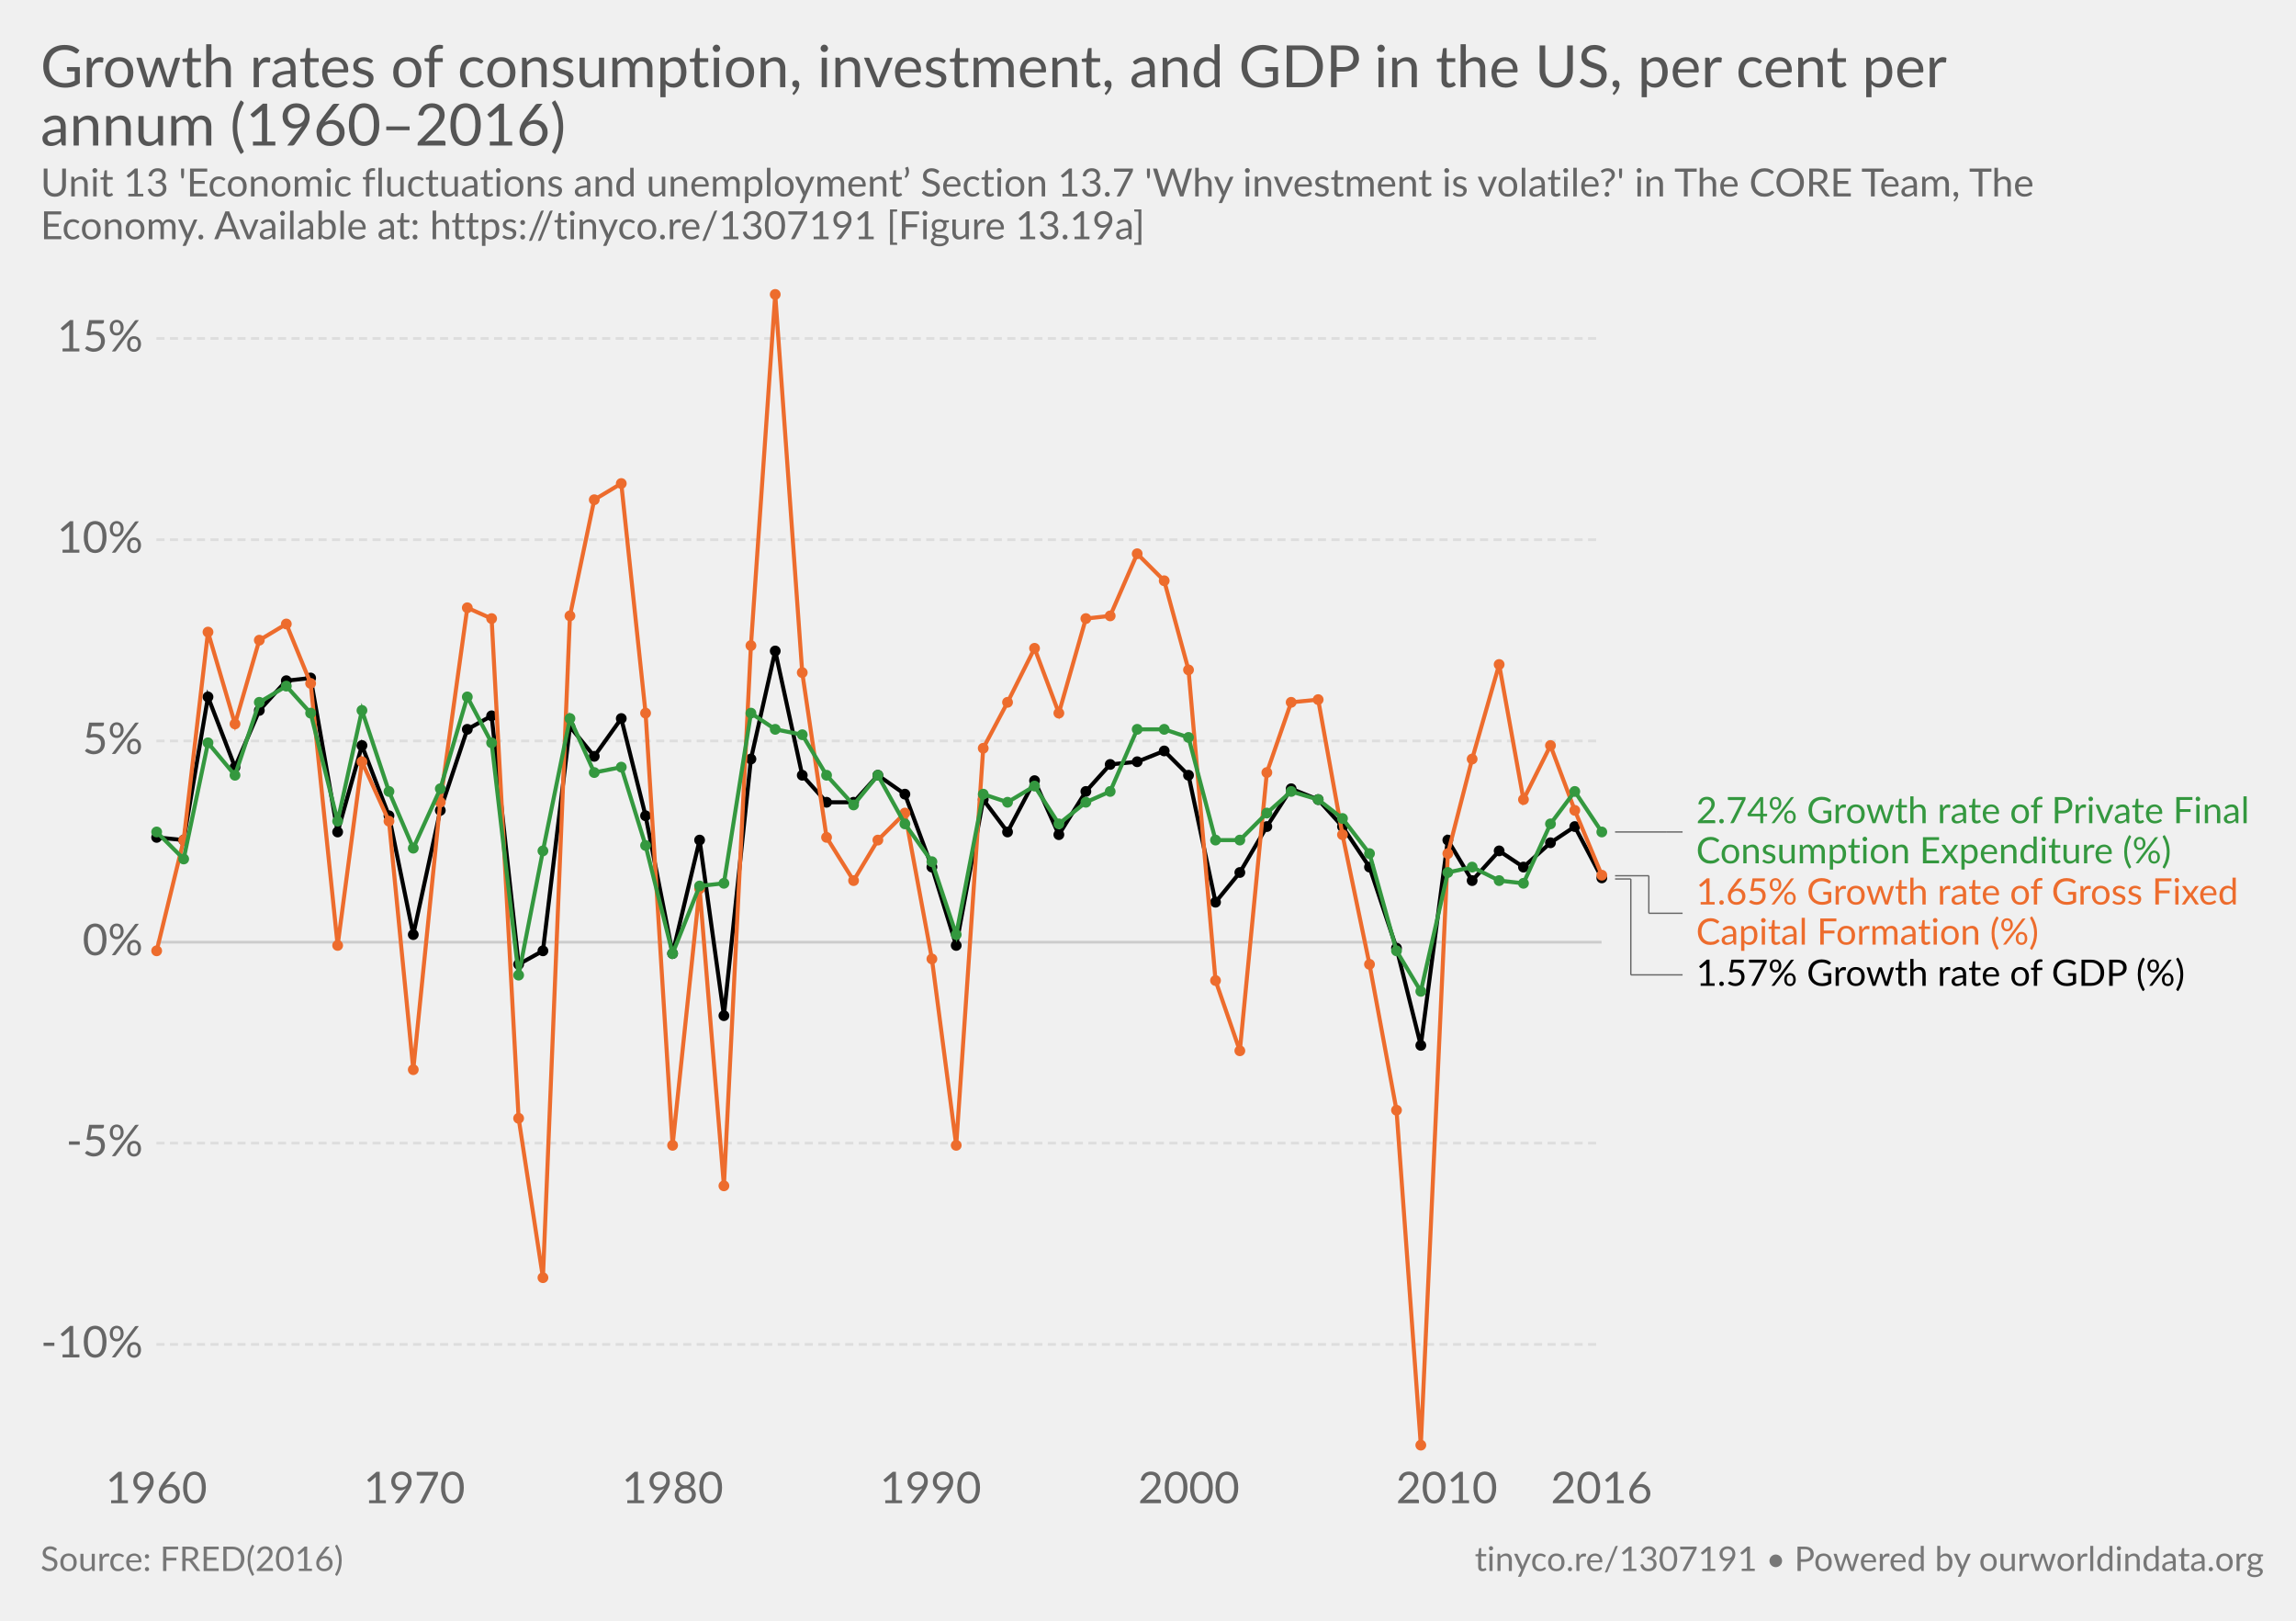
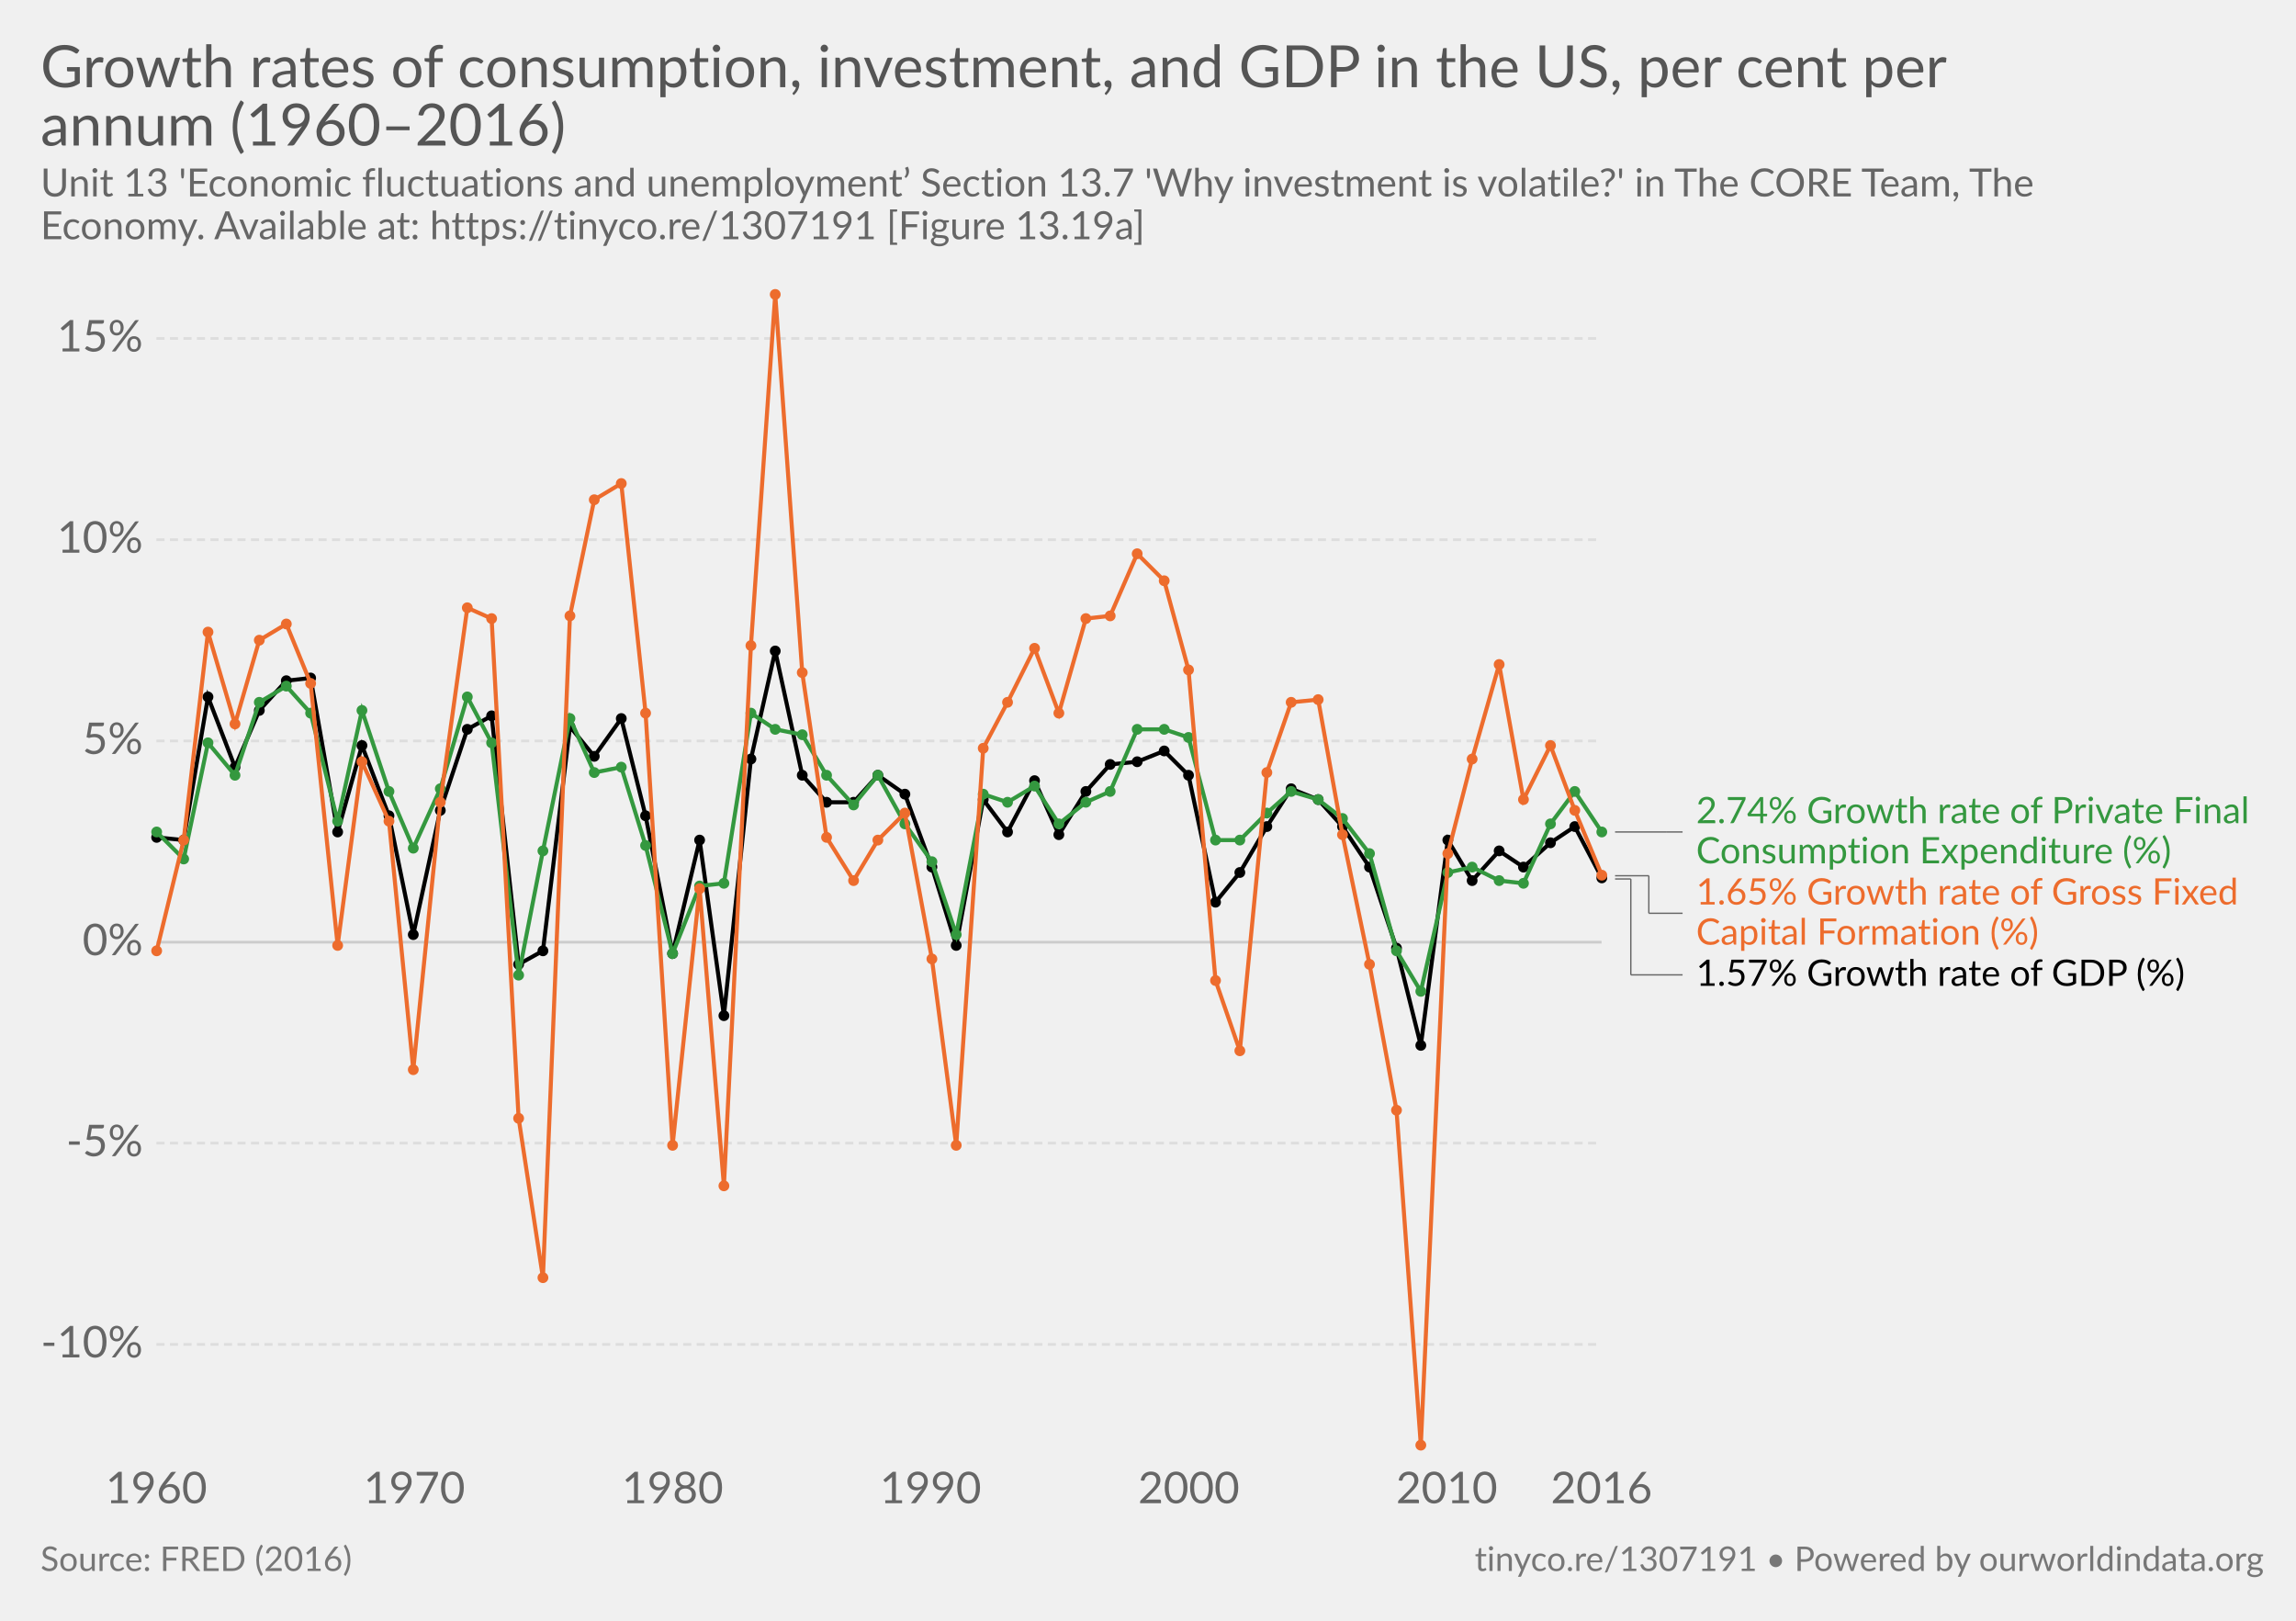
<svg xmlns="http://www.w3.org/2000/svg" version="1.1" style="font-family:Lato, 'Helvetica Neue', Helvetica, Arial, sans-serif;font-size:18px;background-color:white;text-rendering:optimizeLegibility;-webkit-font-smoothing:antialiased" width="850" height="600">
  <g class="HeaderView">
    <a href="https://ourworldindata.org/grapher/growth-rates-of-consumption-investment-and-gdp-in-the-us-per-cent-per-annum-19602016" target="_blank">
      <text font-size="21.60" x="15.0" y="32.3" fill="#555">
        <tspan x="15" y="32.28">Growth rates of consumption, investment, and GDP in the US, per cent per</tspan>
        <tspan x="15" y="53.88">annum (1960–2016)</tspan>
      </text>
    </a>
    <text font-size="14.40" x="15.0" y="72.7" fill="#666">
      <tspan x="15" y="72.72">Unit 13 'Economic fluctuations and unemployment’ Section 13.7 'Why investment is volatile?' in The CORE Team, The</tspan>
      <tspan x="15" y="88.56">Economy. Available at: https://tinyco.re/1307191 [Figure 13.19a]</tspan>
    </text>
  </g>
  <g class="LineChart">
    <defs>
-       <clipPath id="boundsClip-5">
+       <clipPath id="boundsClip-3">
        <rect x="47.908" y="0" width="830" height="894.8" />
      </clipPath>
    </defs>
    <g class="AxisBoxView">
      <g class="HorizontalAxis">
        <text x="57.9" y="556.5" fill="#666" text-anchor="middle" font-size="16.2">1960</text>
        <text x="153.4" y="556.5" fill="#666" text-anchor="middle" font-size="16.2">1970</text>
        <text x="249" y="556.5" fill="#666" text-anchor="middle" font-size="16.2">1980</text>
        <text x="344.5" y="556.5" fill="#666" text-anchor="middle" font-size="16.2">1990</text>
        <text x="440.1" y="556.5" fill="#666" text-anchor="middle" font-size="16.2">2000</text>
        <text x="535.6" y="556.5" fill="#666" text-anchor="middle" font-size="16.2">2010</text>
        <text x="592.9" y="556.5" fill="#666" text-anchor="middle" font-size="16.2">2016</text>
      </g>
      <g class="VerticalAxis">
        <text x="52.91" y="497.7" fill="#666" dominant-baseline="middle" text-anchor="end" font-size="16.2">-10%</text>
        <text x="52.91" y="423.2" fill="#666" dominant-baseline="middle" text-anchor="end" font-size="16.2">-5%</text>
        <text x="52.91" y="348.8" fill="#666" dominant-baseline="middle" text-anchor="end" font-size="16.2">0%</text>
        <text x="52.91" y="274.3" fill="#666" dominant-baseline="middle" text-anchor="end" font-size="16.2">5%</text>
        <text x="52.91" y="199.8" fill="#666" dominant-baseline="middle" text-anchor="end" font-size="16.2">10%</text>
        <text x="52.91" y="125.3" fill="#666" dominant-baseline="middle" text-anchor="end" font-size="16.2">15%</text>
      </g>
      <g class="AxisGridLines">
        <line x1="57.91" y1="497.7" x2="592.91" y2="497.7" stroke="#ddd" stroke-dasharray="3,2" />
        <line x1="57.91" y1="423.2" x2="592.91" y2="423.2" stroke="#ddd" stroke-dasharray="3,2" />
        <line x1="57.91" y1="348.8" x2="592.91" y2="348.8" stroke="#ccc" />
        <line x1="57.91" y1="274.3" x2="592.91" y2="274.3" stroke="#ddd" stroke-dasharray="3,2" />
        <line x1="57.91" y1="199.8" x2="592.91" y2="199.8" stroke="#ddd" stroke-dasharray="3,2" />
        <line x1="57.91" y1="125.3" x2="592.91" y2="125.3" stroke="#ddd" stroke-dasharray="3,2" />
      </g>
    </g>
-     <g clip-path="url(#boundsClip-5)">
+     <g clip-path="url(#boundsClip-3)">
      <g class="HeightedLegend clickable">
        <g class="legendMark">
          <g class="indicator">
            <line x1="597.91" y1="308" x2="617.077" y2="308" stroke="#666" stroke-width="0.5" />
            <line x1="617.077" y1="308" x2="617.077" y2="308" stroke="#666" stroke-width="0.5" />
            <line x1="617.077" y1="308" x2="622.91" y2="308" stroke="#666" stroke-width="0.5" />
          </g>
          <rect x="592.91" y="293.95" width="242.09" height="28.1" fill="#fff" opacity="0" />
          <text font-size="13.50" x="627.9" y="304.8" fill="#34983f">
            <tspan x="627.91" y="304.75">2.74% Growth rate of Private Final</tspan>
            <tspan x="627.91" y="319.6">Consumption Expenditure (%)</tspan>
          </text>
        </g>
        <g class="legendMark">
          <g class="indicator">
            <line x1="597.91" y1="324.2" x2="610.41" y2="324.2" stroke="#666" stroke-width="0.5" />
            <line x1="610.41" y1="324.2" x2="610.41" y2="338.1" stroke="#666" stroke-width="0.5" />
            <line x1="610.41" y1="338.1" x2="622.91" y2="338.1" stroke="#666" stroke-width="0.5" />
          </g>
          <rect x="592.91" y="324.05" width="239.795" height="28.1" fill="#fff" opacity="0" />
          <text font-size="13.50" x="627.9" y="334.9" fill="#ed6c2d">
            <tspan x="627.91" y="334.85">1.65% Growth rate of Gross Fixed</tspan>
            <tspan x="627.91" y="349.7">Capital Formation (%)</tspan>
          </text>
        </g>
        <g class="legendMark">
          <g class="indicator">
            <line x1="597.91" y1="325.4" x2="603.743" y2="325.4" stroke="#666" stroke-width="0.5" />
            <line x1="603.743" y1="325.4" x2="603.743" y2="360.9" stroke="#666" stroke-width="0.5" />
            <line x1="603.743" y1="360.9" x2="622.91" y2="360.9" stroke="#666" stroke-width="0.5" />
          </g>
          <rect x="592.91" y="354.15" width="220.895" height="13.5" fill="#fff" opacity="0" />
          <text font-size="13.50" x="627.9" y="365.0" fill="#000">
            <tspan x="627.91" y="364.95">1.57% Growth rate of GDP (%)</tspan>
          </text>
        </g>
      </g>
      <g class="Lines">
        <rect x="58" y="109" width="535" height="426" fill="rgba(255,255,255,0)" opacity="0" />
        <g class="key-United-States_0">
          <path stroke="#000" stroke-linecap="round" d="M58 310L68 311L77 258L87 284L96 263L106 252L115 251L125 308L134 276L144 302L153 346L163 300L173 270L182 265L192 357L201 352L211 269L220 280L230 266L239 302L249 353L259 311L268 376L278 281L287 241L297 287L306 297L316 297L325 287L335 294L345 321L354 350L364 296L373 308L383 289L392 309L402 293L411 283L421 282L431 278L440 287L450 334L459 323L469 306L478 292L488 296L497 306L507 321L517 351L526 387L536 311L545 326L555 315L564 321L574 312L583 306L593 325" fill="none" stroke-width="1.5" />
          <g fill="#000">
            <circle cx="58" cy="310" r="2" />
            <circle cx="68" cy="311" r="2" />
            <circle cx="77" cy="258" r="2" />
            <circle cx="87" cy="284" r="2" />
            <circle cx="96" cy="263" r="2" />
            <circle cx="106" cy="252" r="2" />
            <circle cx="115" cy="251" r="2" />
            <circle cx="125" cy="308" r="2" />
            <circle cx="134" cy="276" r="2" />
            <circle cx="144" cy="302" r="2" />
            <circle cx="153" cy="346" r="2" />
            <circle cx="163" cy="300" r="2" />
            <circle cx="173" cy="270" r="2" />
            <circle cx="182" cy="265" r="2" />
            <circle cx="192" cy="357" r="2" />
            <circle cx="201" cy="352" r="2" />
            <circle cx="211" cy="269" r="2" />
            <circle cx="220" cy="280" r="2" />
            <circle cx="230" cy="266" r="2" />
            <circle cx="239" cy="302" r="2" />
            <circle cx="249" cy="353" r="2" />
            <circle cx="259" cy="311" r="2" />
            <circle cx="268" cy="376" r="2" />
            <circle cx="278" cy="281" r="2" />
            <circle cx="287" cy="241" r="2" />
            <circle cx="297" cy="287" r="2" />
            <circle cx="306" cy="297" r="2" />
            <circle cx="316" cy="297" r="2" />
            <circle cx="325" cy="287" r="2" />
            <circle cx="335" cy="294" r="2" />
            <circle cx="345" cy="321" r="2" />
            <circle cx="354" cy="350" r="2" />
            <circle cx="364" cy="296" r="2" />
            <circle cx="373" cy="308" r="2" />
            <circle cx="383" cy="289" r="2" />
            <circle cx="392" cy="309" r="2" />
            <circle cx="402" cy="293" r="2" />
            <circle cx="411" cy="283" r="2" />
            <circle cx="421" cy="282" r="2" />
            <circle cx="431" cy="278" r="2" />
            <circle cx="440" cy="287" r="2" />
            <circle cx="450" cy="334" r="2" />
            <circle cx="459" cy="323" r="2" />
            <circle cx="469" cy="306" r="2" />
            <circle cx="478" cy="292" r="2" />
            <circle cx="488" cy="296" r="2" />
            <circle cx="497" cy="306" r="2" />
            <circle cx="507" cy="321" r="2" />
            <circle cx="517" cy="351" r="2" />
            <circle cx="526" cy="387" r="2" />
            <circle cx="536" cy="311" r="2" />
            <circle cx="545" cy="326" r="2" />
            <circle cx="555" cy="315" r="2" />
            <circle cx="564" cy="321" r="2" />
            <circle cx="574" cy="312" r="2" />
            <circle cx="583" cy="306" r="2" />
            <circle cx="593" cy="325" r="2" />
          </g>
        </g>
        <g class="key-United-States_1">
+           <path stroke="#34983f" stroke-linecap="round" d="M58 308L68 318L77 275L87 287L96 260L106 254L115 264L125 304L134 263L144 293L153 314L163 292L173 258L182 275L192 361L201 315L211 266L220 286L230 284L239 313L249 353L259 328L268 327L278 264L287 270L297 272L306 287L316 298L325 287L335 305L345 319L354 346L364 294L373 297L383 291L392 305L402 297L411 293L421 270L431 270L440 273L450 311L459 311L469 301L478 293L488 296L497 303L507 316L517 352L526 367L536 323L545 321L555 326L564 327L574 305L583 293L593 308" fill="none" stroke-width="1.5" />
+           <g fill="#34983f">
+             <circle cx="58" cy="308" r="2" />
+             <circle cx="68" cy="318" r="2" />
+             <circle cx="77" cy="275" r="2" />
+             <circle cx="87" cy="287" r="2" />
+             <circle cx="96" cy="260" r="2" />
+             <circle cx="106" cy="254" r="2" />
+             <circle cx="115" cy="264" r="2" />
+             <circle cx="125" cy="304" r="2" />
+             <circle cx="134" cy="263" r="2" />
+             <circle cx="144" cy="293" r="2" />
+             <circle cx="153" cy="314" r="2" />
+             <circle cx="163" cy="292" r="2" />
+             <circle cx="173" cy="258" r="2" />
+             <circle cx="182" cy="275" r="2" />
+             <circle cx="192" cy="361" r="2" />
+             <circle cx="201" cy="315" r="2" />
+             <circle cx="211" cy="266" r="2" />
+             <circle cx="220" cy="286" r="2" />
+             <circle cx="230" cy="284" r="2" />
+             <circle cx="239" cy="313" r="2" />
+             <circle cx="249" cy="353" r="2" />
+             <circle cx="259" cy="328" r="2" />
+             <circle cx="268" cy="327" r="2" />
+             <circle cx="278" cy="264" r="2" />
+             <circle cx="287" cy="270" r="2" />
+             <circle cx="297" cy="272" r="2" />
+             <circle cx="306" cy="287" r="2" />
+             <circle cx="316" cy="298" r="2" />
+             <circle cx="325" cy="287" r="2" />
+             <circle cx="335" cy="305" r="2" />
+             <circle cx="345" cy="319" r="2" />
+             <circle cx="354" cy="346" r="2" />
+             <circle cx="364" cy="294" r="2" />
+             <circle cx="373" cy="297" r="2" />
+             <circle cx="383" cy="291" r="2" />
+             <circle cx="392" cy="305" r="2" />
+             <circle cx="402" cy="297" r="2" />
+             <circle cx="411" cy="293" r="2" />
+             <circle cx="421" cy="270" r="2" />
+             <circle cx="431" cy="270" r="2" />
+             <circle cx="440" cy="273" r="2" />
+             <circle cx="450" cy="311" r="2" />
+             <circle cx="459" cy="311" r="2" />
+             <circle cx="469" cy="301" r="2" />
+             <circle cx="478" cy="293" r="2" />
+             <circle cx="488" cy="296" r="2" />
+             <circle cx="497" cy="303" r="2" />
+             <circle cx="507" cy="316" r="2" />
+             <circle cx="517" cy="352" r="2" />
+             <circle cx="526" cy="367" r="2" />
+             <circle cx="536" cy="323" r="2" />
+             <circle cx="545" cy="321" r="2" />
+             <circle cx="555" cy="326" r="2" />
+             <circle cx="564" cy="327" r="2" />
+             <circle cx="574" cy="305" r="2" />
+             <circle cx="583" cy="293" r="2" />
+             <circle cx="593" cy="308" r="2" />
+           </g>
+         </g>
+         <g class="key-United-States_2">
          <path stroke="#ed6c2d" stroke-linecap="round" d="M58 352L68 311L77 234L87 268L96 237L106 231L115 253L125 350L134 282L144 304L153 396L163 297L173 225L182 229L192 414L201 473L211 228L220 185L230 179L239 264L249 424L259 329L268 439L278 239L287 109L297 249L306 310L316 326L325 311L335 301L345 355L354 424L364 277L373 260L383 240L392 264L402 229L411 228L421 205L431 215L440 248L450 363L459 389L469 286L478 260L488 259L497 309L507 357L517 411L526 535L536 316L545 281L555 246L564 296L574 276L583 300L593 324" fill="none" stroke-width="1.5" />
          <g fill="#ed6c2d">
            <circle cx="58" cy="352" r="2" />
            <circle cx="68" cy="311" r="2" />
            <circle cx="77" cy="234" r="2" />
            <circle cx="87" cy="268" r="2" />
            <circle cx="96" cy="237" r="2" />
            <circle cx="106" cy="231" r="2" />
            <circle cx="115" cy="253" r="2" />
            <circle cx="125" cy="350" r="2" />
            <circle cx="134" cy="282" r="2" />
            <circle cx="144" cy="304" r="2" />
            <circle cx="153" cy="396" r="2" />
            <circle cx="163" cy="297" r="2" />
            <circle cx="173" cy="225" r="2" />
            <circle cx="182" cy="229" r="2" />
            <circle cx="192" cy="414" r="2" />
            <circle cx="201" cy="473" r="2" />
            <circle cx="211" cy="228" r="2" />
            <circle cx="220" cy="185" r="2" />
            <circle cx="230" cy="179" r="2" />
            <circle cx="239" cy="264" r="2" />
            <circle cx="249" cy="424" r="2" />
            <circle cx="259" cy="329" r="2" />
            <circle cx="268" cy="439" r="2" />
            <circle cx="278" cy="239" r="2" />
            <circle cx="287" cy="109" r="2" />
            <circle cx="297" cy="249" r="2" />
            <circle cx="306" cy="310" r="2" />
            <circle cx="316" cy="326" r="2" />
            <circle cx="325" cy="311" r="2" />
            <circle cx="335" cy="301" r="2" />
            <circle cx="345" cy="355" r="2" />
            <circle cx="354" cy="424" r="2" />
            <circle cx="364" cy="277" r="2" />
            <circle cx="373" cy="260" r="2" />
            <circle cx="383" cy="240" r="2" />
            <circle cx="392" cy="264" r="2" />
            <circle cx="402" cy="229" r="2" />
            <circle cx="411" cy="228" r="2" />
            <circle cx="421" cy="205" r="2" />
            <circle cx="431" cy="215" r="2" />
            <circle cx="440" cy="248" r="2" />
            <circle cx="450" cy="363" r="2" />
            <circle cx="459" cy="389" r="2" />
            <circle cx="469" cy="286" r="2" />
            <circle cx="478" cy="260" r="2" />
            <circle cx="488" cy="259" r="2" />
            <circle cx="497" cy="309" r="2" />
            <circle cx="507" cy="357" r="2" />
            <circle cx="517" cy="411" r="2" />
            <circle cx="526" cy="535" r="2" />
            <circle cx="536" cy="316" r="2" />
            <circle cx="545" cy="281" r="2" />
            <circle cx="555" cy="246" r="2" />
            <circle cx="564" cy="296" r="2" />
            <circle cx="574" cy="276" r="2" />
            <circle cx="583" cy="300" r="2" />
            <circle cx="593" cy="324" r="2" />
          </g>
        </g>
-         <g class="key-United-States_2">
-           <path stroke="#34983f" stroke-linecap="round" d="M58 308L68 318L77 275L87 287L96 260L106 254L115 264L125 304L134 263L144 293L153 314L163 292L173 258L182 275L192 361L201 315L211 266L220 286L230 284L239 313L249 353L259 328L268 327L278 264L287 270L297 272L306 287L316 298L325 287L335 305L345 319L354 346L364 294L373 297L383 291L392 305L402 297L411 293L421 270L431 270L440 273L450 311L459 311L469 301L478 293L488 296L497 303L507 316L517 352L526 367L536 323L545 321L555 326L564 327L574 305L583 293L593 308" fill="none" stroke-width="1.5" />
-           <g fill="#34983f">
-             <circle cx="58" cy="308" r="2" />
-             <circle cx="68" cy="318" r="2" />
-             <circle cx="77" cy="275" r="2" />
-             <circle cx="87" cy="287" r="2" />
-             <circle cx="96" cy="260" r="2" />
-             <circle cx="106" cy="254" r="2" />
-             <circle cx="115" cy="264" r="2" />
-             <circle cx="125" cy="304" r="2" />
-             <circle cx="134" cy="263" r="2" />
-             <circle cx="144" cy="293" r="2" />
-             <circle cx="153" cy="314" r="2" />
-             <circle cx="163" cy="292" r="2" />
-             <circle cx="173" cy="258" r="2" />
-             <circle cx="182" cy="275" r="2" />
-             <circle cx="192" cy="361" r="2" />
-             <circle cx="201" cy="315" r="2" />
-             <circle cx="211" cy="266" r="2" />
-             <circle cx="220" cy="286" r="2" />
-             <circle cx="230" cy="284" r="2" />
-             <circle cx="239" cy="313" r="2" />
-             <circle cx="249" cy="353" r="2" />
-             <circle cx="259" cy="328" r="2" />
-             <circle cx="268" cy="327" r="2" />
-             <circle cx="278" cy="264" r="2" />
-             <circle cx="287" cy="270" r="2" />
-             <circle cx="297" cy="272" r="2" />
-             <circle cx="306" cy="287" r="2" />
-             <circle cx="316" cy="298" r="2" />
-             <circle cx="325" cy="287" r="2" />
-             <circle cx="335" cy="305" r="2" />
-             <circle cx="345" cy="319" r="2" />
-             <circle cx="354" cy="346" r="2" />
-             <circle cx="364" cy="294" r="2" />
-             <circle cx="373" cy="297" r="2" />
-             <circle cx="383" cy="291" r="2" />
-             <circle cx="392" cy="305" r="2" />
-             <circle cx="402" cy="297" r="2" />
-             <circle cx="411" cy="293" r="2" />
-             <circle cx="421" cy="270" r="2" />
-             <circle cx="431" cy="270" r="2" />
-             <circle cx="440" cy="273" r="2" />
-             <circle cx="450" cy="311" r="2" />
-             <circle cx="459" cy="311" r="2" />
-             <circle cx="469" cy="301" r="2" />
-             <circle cx="478" cy="293" r="2" />
-             <circle cx="488" cy="296" r="2" />
-             <circle cx="497" cy="303" r="2" />
-             <circle cx="507" cy="316" r="2" />
-             <circle cx="517" cy="352" r="2" />
-             <circle cx="526" cy="367" r="2" />
-             <circle cx="536" cy="323" r="2" />
-             <circle cx="545" cy="321" r="2" />
-             <circle cx="555" cy="326" r="2" />
-             <circle cx="564" cy="327" r="2" />
-             <circle cx="574" cy="305" r="2" />
-             <circle cx="583" cy="293" r="2" />
-             <circle cx="593" cy="308" r="2" />
-           </g>
-         </g>
      </g>
    </g>
  </g>
  <g class="SourcesFooter" style="fill:#777">
    <g class="clickable" style="fill:#777">
      <text font-size="12.60" x="15.0" y="581.6">
-         <tspan x="15" y="581.58">Source: FRED(2016)</tspan>
+         <tspan x="15" y="581.58">Source: FRED (2016)</tspan>
      </text>
    </g>
    <text font-size="12.60" x="546.0" y="581.6">
      <tspan x="545.956" y="581.58">
        <a target="_blank" style="fill: #777;" href="https://tinyco.re/1307191">tinyco.re/1307191</a> • <a href="https://ourworldindata.org" target="_blank">Powered by ourworldindata.org</a>
      </tspan>
    </text>
  </g>
</svg>
